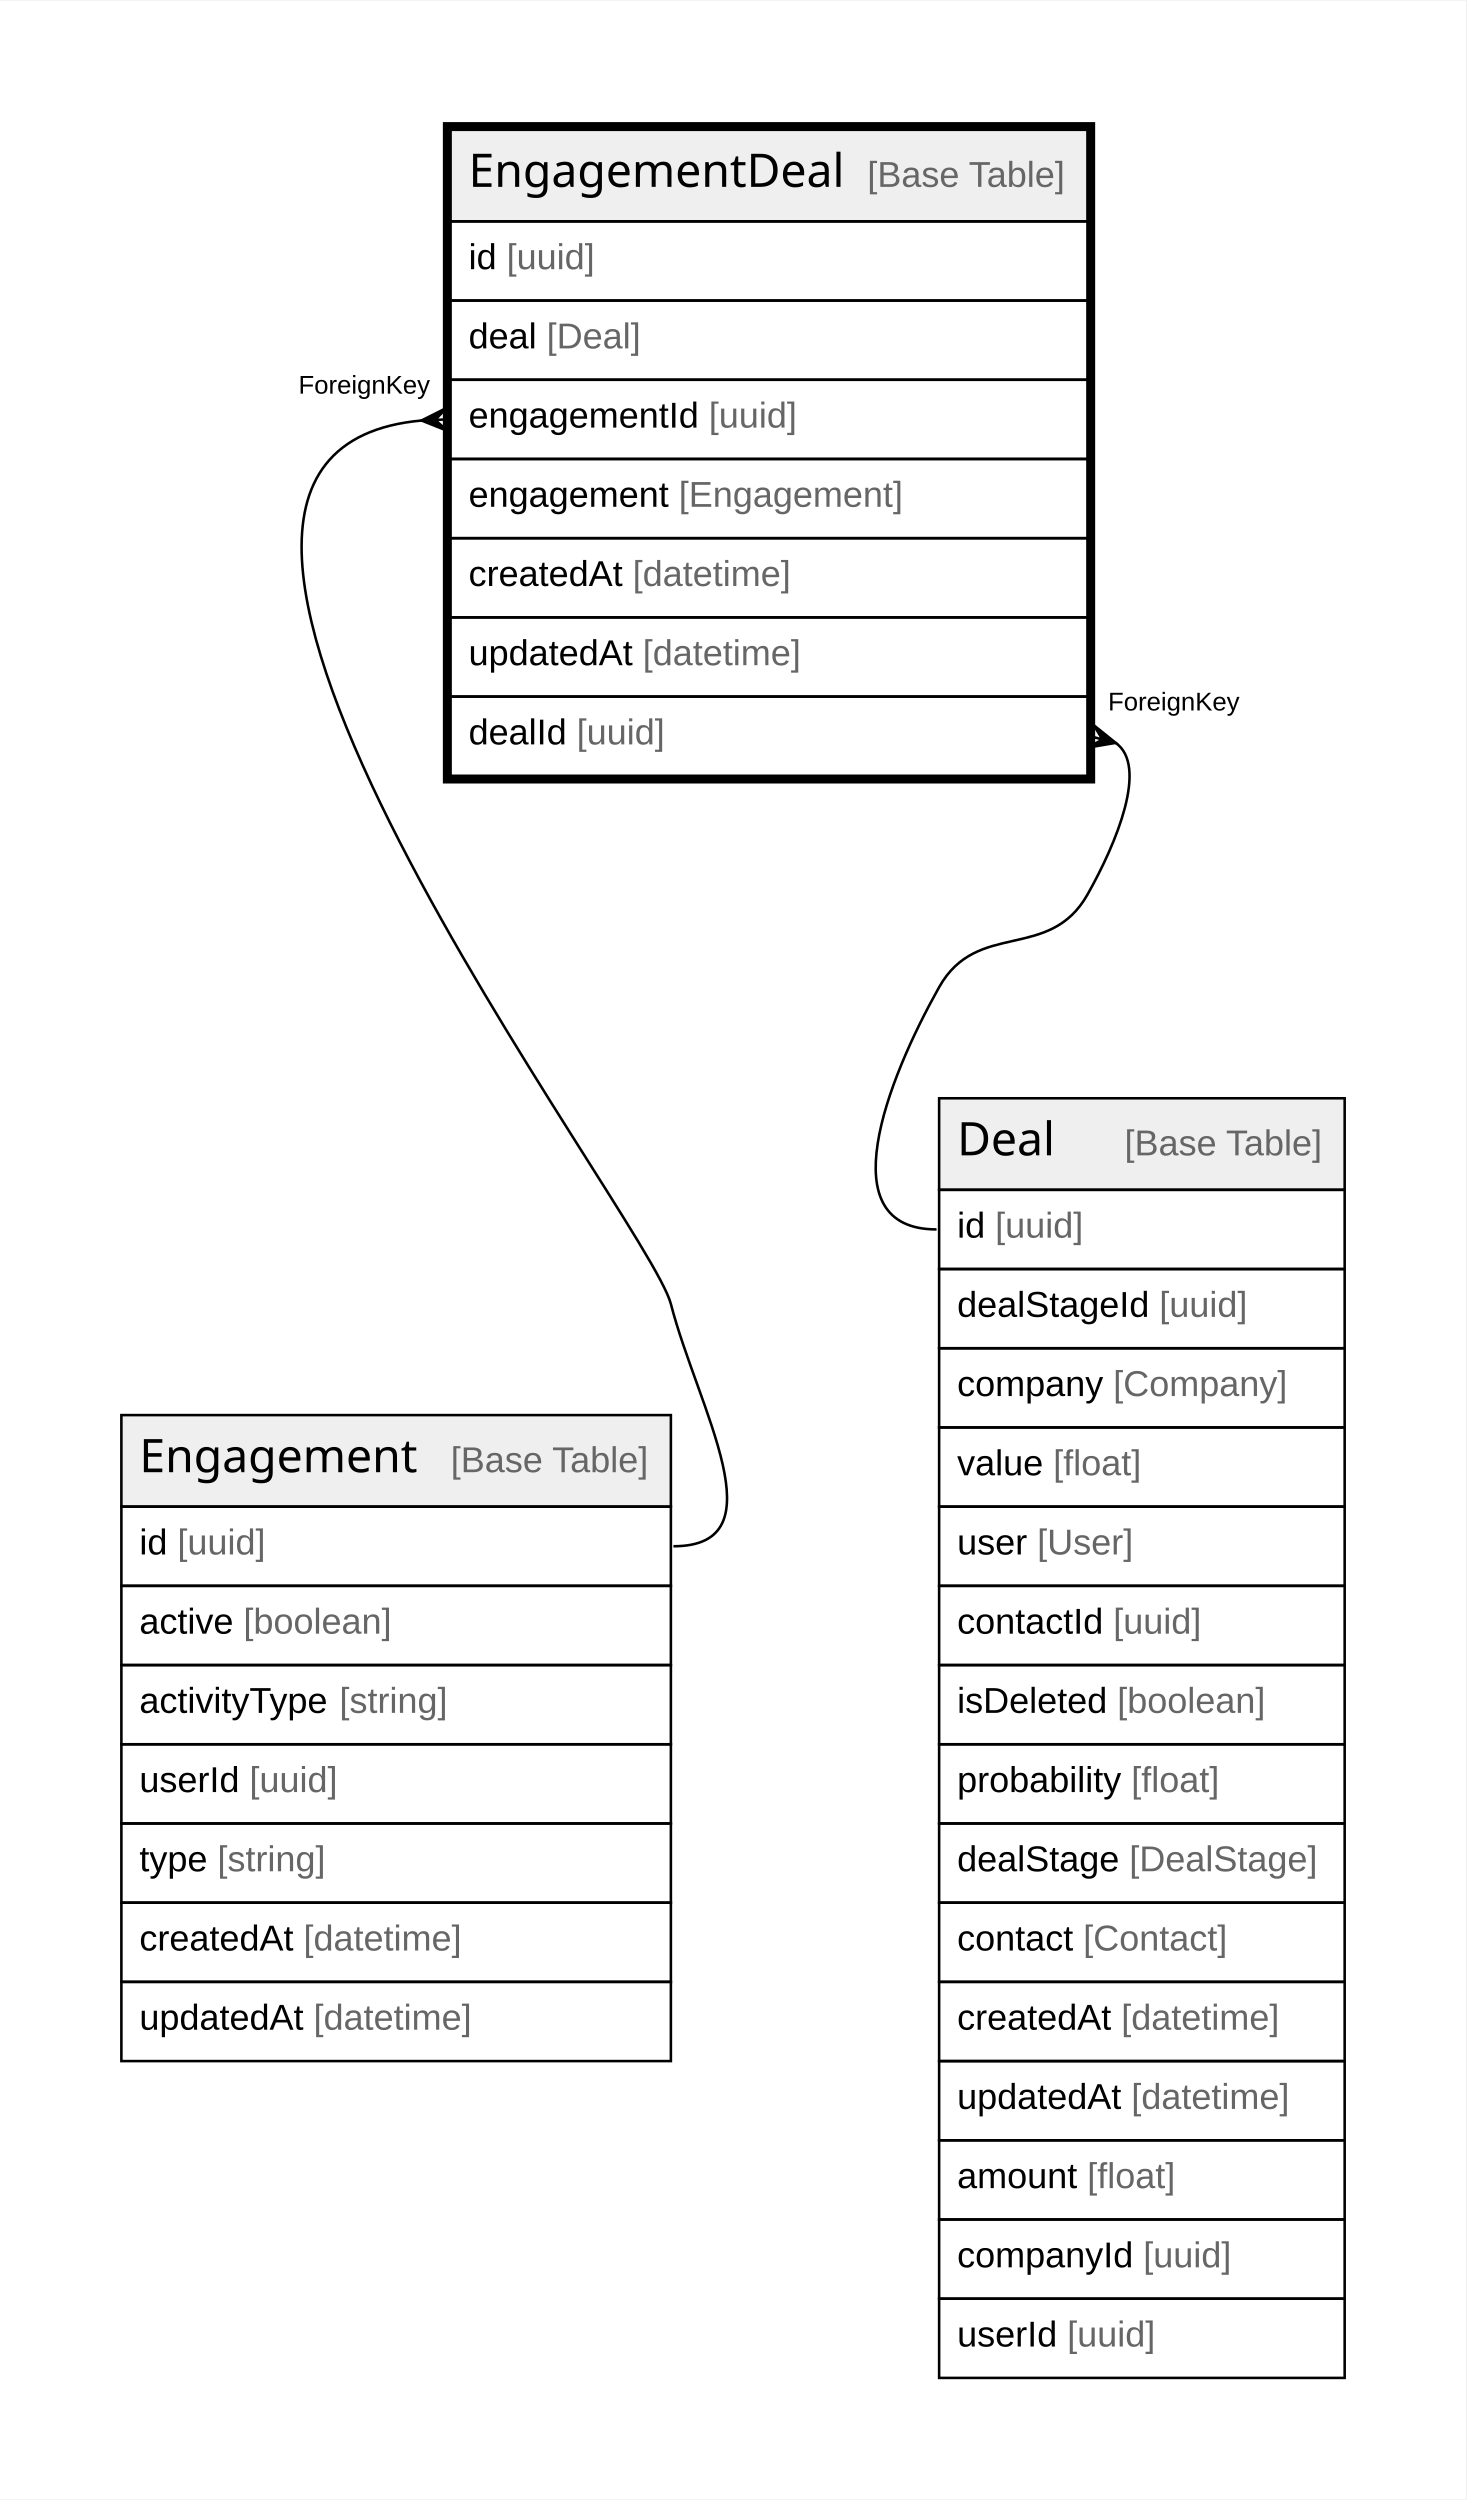
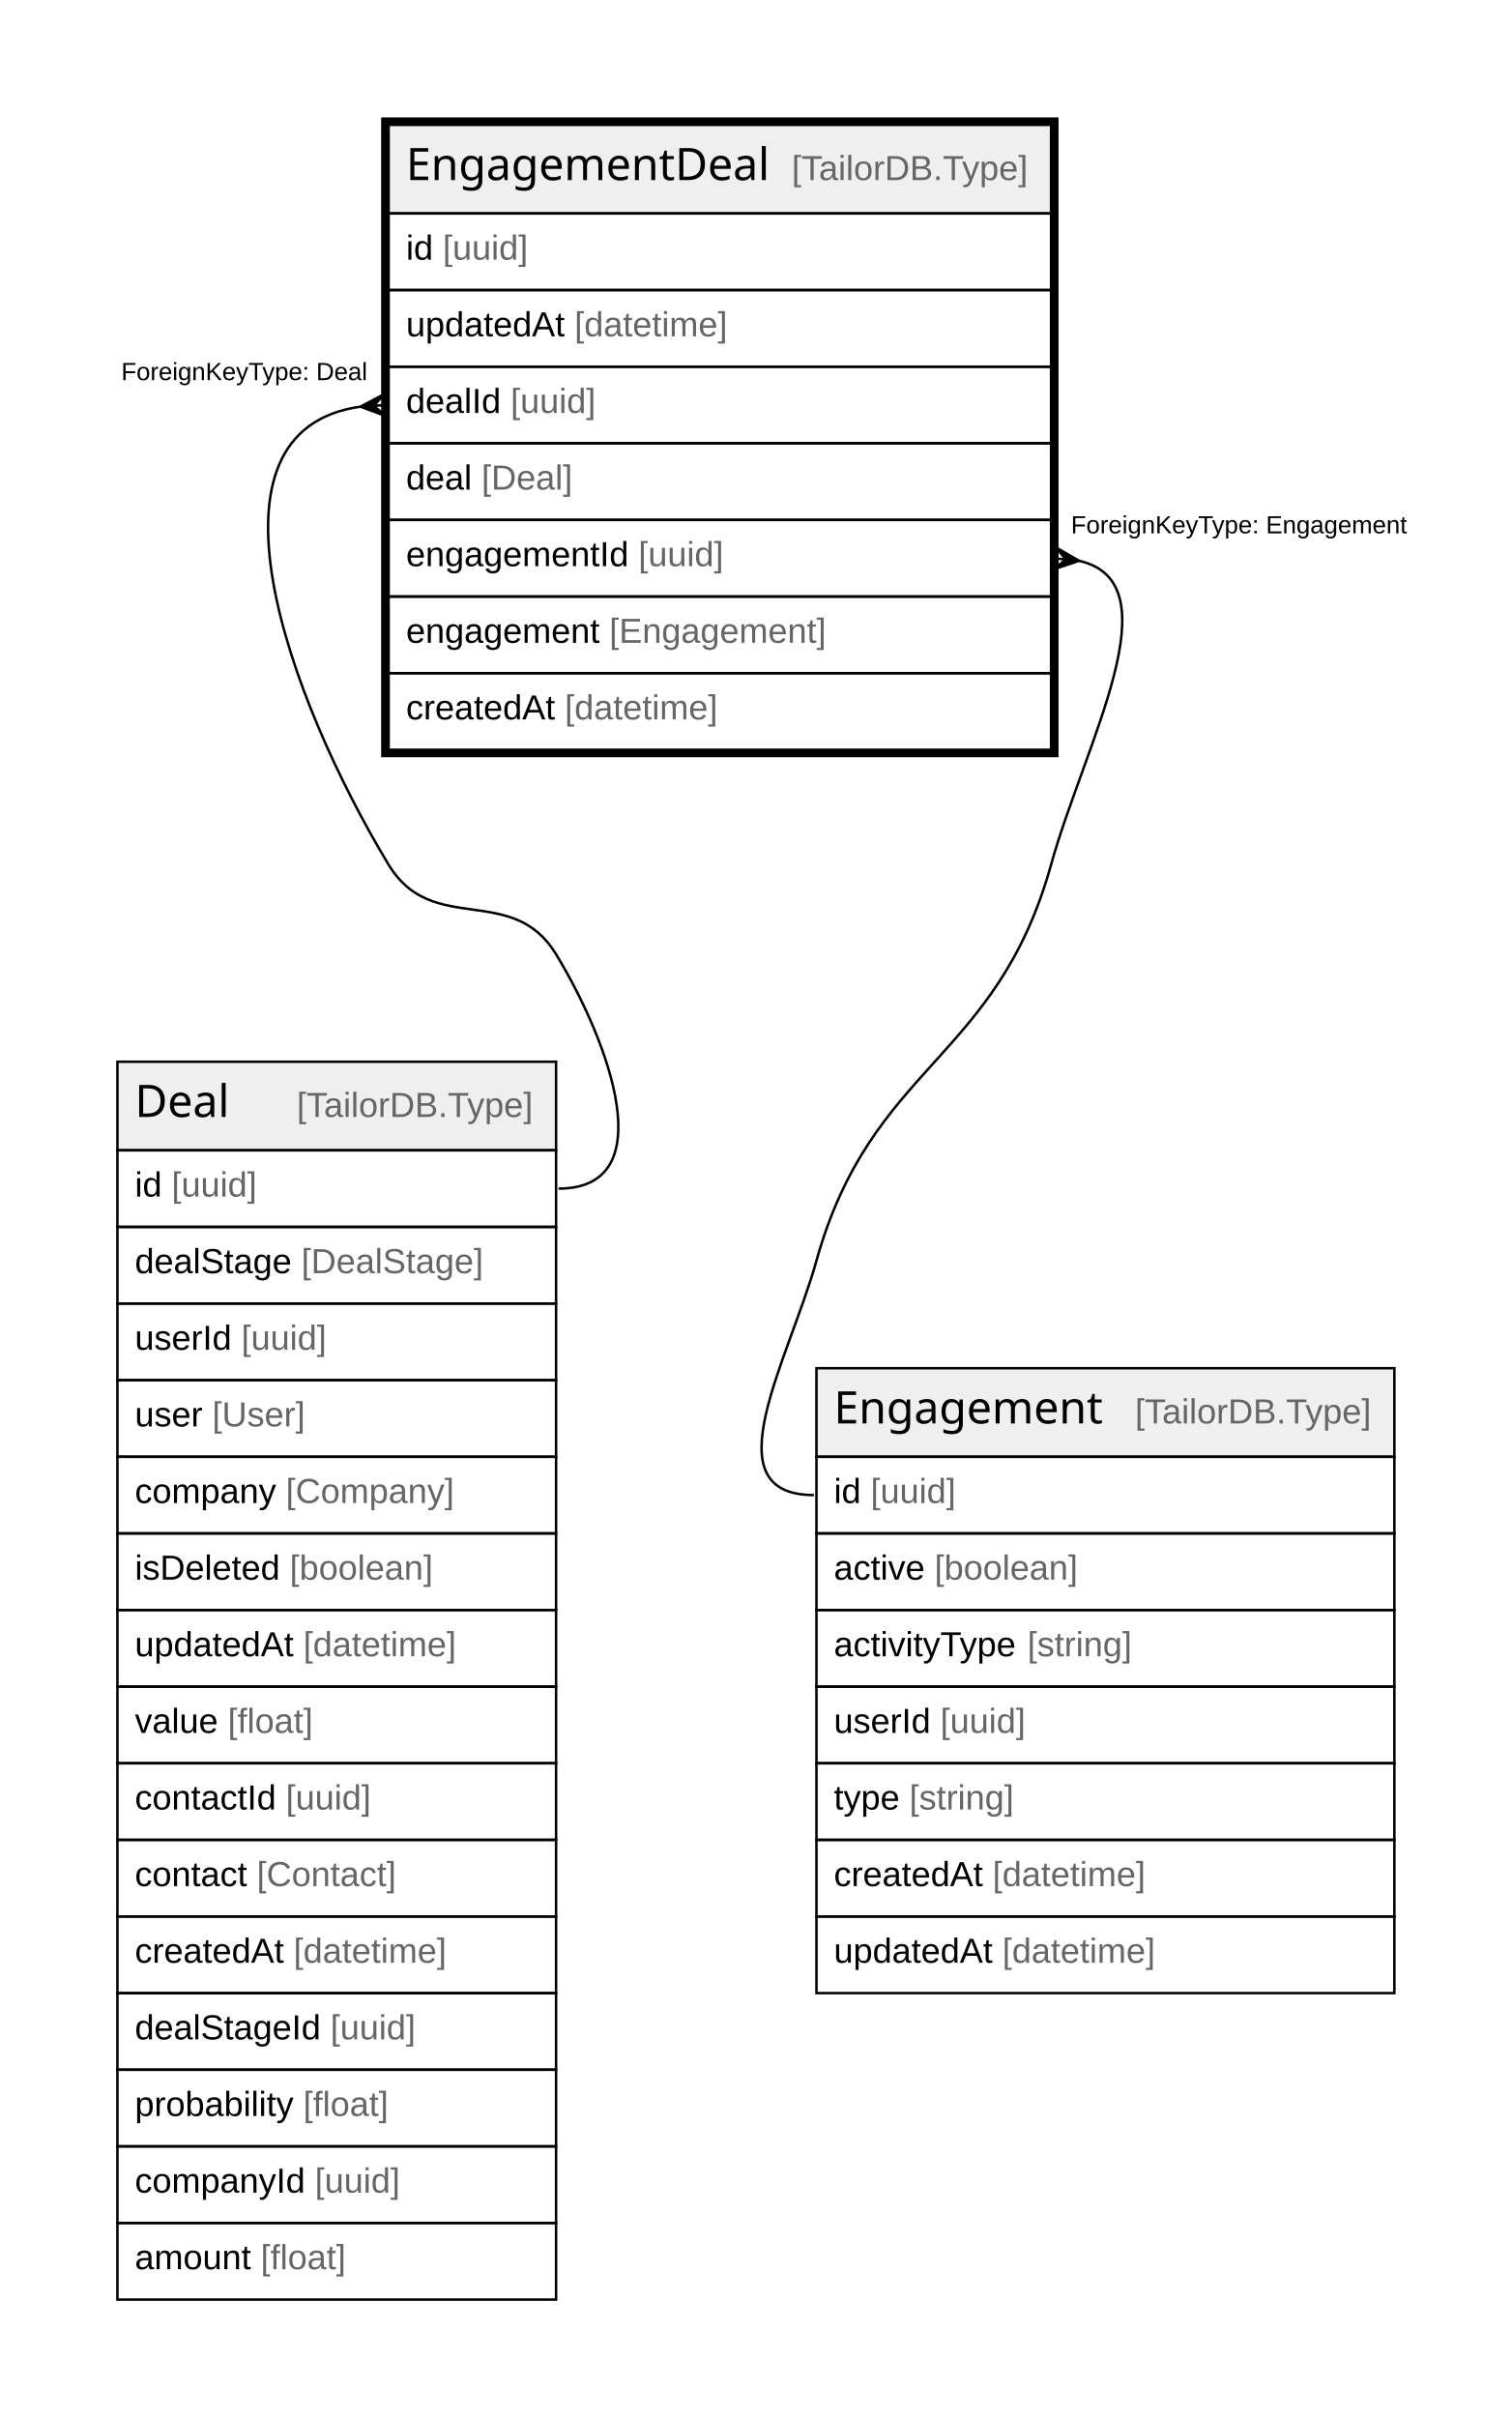
- <svg xmlns="http://www.w3.org/2000/svg" width="570pt" height="972pt" viewBox="0.00 0.00 570.09 971.60">
+ <svg xmlns="http://www.w3.org/2000/svg" width="608pt" height="972pt" viewBox="0.00 0.00 607.74 971.60">
  <g id="graph0" class="graph" transform="scale(1 1) rotate(0) translate(4 967.6)">
-     <polygon fill="white" stroke="none" points="-4,4 -4,-967.6 566.09,-967.6 566.09,4 -4,4" />
+     <polygon fill="white" stroke="none" points="-4,4 -4,-967.6 603.74,-967.6 603.74,4 -4,4" />
    <g id="node1" class="node">
-       <polygon fill="#efefef" stroke="none" points="171.21,-881.8 171.21,-917.4 418.87,-917.4 418.87,-881.8 171.21,-881.8" />
-       <polygon fill="none" stroke="black" points="171.21,-881.8 171.21,-917.4 418.87,-917.4 418.87,-881.8 171.21,-881.8" />
-       <text text-anchor="start" x="178.21" y="-895.2" font-family="Arial Bold" font-size="18.00">EngagementDeal</text>
-       <text text-anchor="start" x="302.15" y="-895.2" font-family="Arial" font-size="14.00">    </text>
-       <text text-anchor="start" x="333.27" y="-895.2" font-family="Arial" font-size="14.00" fill="#666666">[Base Table]</text>
-       <polygon fill="none" stroke="black" points="171.21,-851 171.21,-881.8 418.87,-881.8 418.87,-851 171.21,-851" />
-       <text text-anchor="start" x="178.21" y="-863.2" font-family="Arial" font-size="14.00">id </text>
-       <text text-anchor="start" x="193" y="-863.2" font-family="Arial" font-size="14.00" fill="#666666">[uuid]</text>
-       <polygon fill="none" stroke="black" points="171.21,-820.2 171.21,-851 418.87,-851 418.87,-820.2 171.21,-820.2" />
-       <text text-anchor="start" x="178.21" y="-832.4" font-family="Arial" font-size="14.00">deal </text>
-       <text text-anchor="start" x="208.57" y="-832.4" font-family="Arial" font-size="14.00" fill="#666666">[Deal]</text>
-       <polygon fill="none" stroke="black" points="171.21,-789.4 171.21,-820.2 418.87,-820.2 418.87,-789.4 171.21,-789.4" />
-       <text text-anchor="start" x="178.21" y="-801.6" font-family="Arial" font-size="14.00">engagementId </text>
-       <text text-anchor="start" x="271.62" y="-801.6" font-family="Arial" font-size="14.00" fill="#666666">[uuid]</text>
-       <polygon fill="none" stroke="black" points="171.21,-758.6 171.21,-789.4 418.87,-789.4 418.87,-758.6 171.21,-758.6" />
-       <text text-anchor="start" x="178.21" y="-770.8" font-family="Arial" font-size="14.00">engagement </text>
-       <text text-anchor="start" x="259.94" y="-770.8" font-family="Arial" font-size="14.00" fill="#666666">[Engagement]</text>
-       <polygon fill="none" stroke="black" points="171.21,-727.8 171.21,-758.6 418.87,-758.6 418.87,-727.8 171.21,-727.8" />
-       <text text-anchor="start" x="178.21" y="-740" font-family="Arial" font-size="14.00">createdAt </text>
-       <text text-anchor="start" x="242.02" y="-740" font-family="Arial" font-size="14.00" fill="#666666">[datetime]</text>
-       <polygon fill="none" stroke="black" points="171.21,-697 171.21,-727.8 418.87,-727.8 418.87,-697 171.21,-697" />
-       <text text-anchor="start" x="178.21" y="-709.2" font-family="Arial" font-size="14.00">updatedAt </text>
-       <text text-anchor="start" x="245.93" y="-709.2" font-family="Arial" font-size="14.00" fill="#666666">[datetime]</text>
-       <polygon fill="none" stroke="black" points="171.21,-666.2 171.21,-697 418.87,-697 418.87,-666.2 171.21,-666.2" />
-       <text text-anchor="start" x="178.21" y="-678.4" font-family="Arial" font-size="14.00">dealId </text>
-       <text text-anchor="start" x="220.24" y="-678.4" font-family="Arial" font-size="14.00" fill="#666666">[uuid]</text>
-       <polygon fill="none" stroke="black" stroke-width="3" points="169.71,-664.7 169.71,-918.9 420.37,-918.9 420.37,-664.7 169.71,-664.7" />
+       <polygon fill="#efefef" stroke="none" points="152.22,-881.8 152.22,-917.4 418.53,-917.4 418.53,-881.8 152.22,-881.8" />
+       <polygon fill="none" stroke="black" points="152.22,-881.8 152.22,-917.4 418.53,-917.4 418.53,-881.8 152.22,-881.8" />
+       <text text-anchor="start" x="159.22" y="-895.2" font-family="Arial Bold" font-size="18.00">EngagementDeal</text>
+       <text text-anchor="start" x="283.16" y="-895.2" font-family="Arial" font-size="14.00">    </text>
+       <text text-anchor="start" x="314.28" y="-895.2" font-family="Arial" font-size="14.00" fill="#666666">[TailorDB.Type]</text>
+       <polygon fill="none" stroke="black" points="152.22,-851 152.22,-881.8 418.53,-881.8 418.53,-851 152.22,-851" />
+       <text text-anchor="start" x="159.22" y="-863.2" font-family="Arial" font-size="14.00">id </text>
+       <text text-anchor="start" x="174" y="-863.2" font-family="Arial" font-size="14.00" fill="#666666">[uuid]</text>
+       <polygon fill="none" stroke="black" points="152.22,-820.2 152.22,-851 418.53,-851 418.53,-820.2 152.22,-820.2" />
+       <text text-anchor="start" x="159.22" y="-832.4" font-family="Arial" font-size="14.00">updatedAt </text>
+       <text text-anchor="start" x="226.94" y="-832.4" font-family="Arial" font-size="14.00" fill="#666666">[datetime]</text>
+       <polygon fill="none" stroke="black" points="152.22,-789.4 152.22,-820.2 418.53,-820.2 418.53,-789.4 152.22,-789.4" />
+       <text text-anchor="start" x="159.22" y="-801.6" font-family="Arial" font-size="14.00">dealId </text>
+       <text text-anchor="start" x="201.25" y="-801.6" font-family="Arial" font-size="14.00" fill="#666666">[uuid]</text>
+       <polygon fill="none" stroke="black" points="152.22,-758.6 152.22,-789.4 418.53,-789.4 418.53,-758.6 152.22,-758.6" />
+       <text text-anchor="start" x="159.22" y="-770.8" font-family="Arial" font-size="14.00">deal </text>
+       <text text-anchor="start" x="189.58" y="-770.8" font-family="Arial" font-size="14.00" fill="#666666">[Deal]</text>
+       <polygon fill="none" stroke="black" points="152.22,-727.8 152.22,-758.6 418.53,-758.6 418.53,-727.8 152.22,-727.8" />
+       <text text-anchor="start" x="159.22" y="-740" font-family="Arial" font-size="14.00">engagementId </text>
+       <text text-anchor="start" x="252.62" y="-740" font-family="Arial" font-size="14.00" fill="#666666">[uuid]</text>
+       <polygon fill="none" stroke="black" points="152.22,-697 152.22,-727.8 418.53,-727.8 418.53,-697 152.22,-697" />
+       <text text-anchor="start" x="159.22" y="-709.2" font-family="Arial" font-size="14.00">engagement </text>
+       <text text-anchor="start" x="240.95" y="-709.2" font-family="Arial" font-size="14.00" fill="#666666">[Engagement]</text>
+       <polygon fill="none" stroke="black" points="152.22,-666.2 152.22,-697 418.53,-697 418.53,-666.2 152.22,-666.2" />
+       <text text-anchor="start" x="159.22" y="-678.4" font-family="Arial" font-size="14.00">createdAt </text>
+       <text text-anchor="start" x="223.03" y="-678.4" font-family="Arial" font-size="14.00" fill="#666666">[datetime]</text>
+       <polygon fill="none" stroke="black" stroke-width="3" points="150.72,-664.7 150.72,-918.9 420.03,-918.9 420.03,-664.7 150.72,-664.7" />
    </g>
    <g id="node2" class="node">
-       <polygon fill="#efefef" stroke="none" points="43.2,-382 43.2,-417.6 256.88,-417.6 256.88,-382 43.2,-382" />
-       <polygon fill="none" stroke="black" points="43.2,-382 43.2,-417.6 256.88,-417.6 256.88,-382 43.2,-382" />
-       <text text-anchor="start" x="50.2" y="-395.4" font-family="Arial Bold" font-size="18.00">Engagement</text>
-       <text text-anchor="start" x="140.16" y="-395.4" font-family="Arial" font-size="14.00">    </text>
-       <text text-anchor="start" x="171.28" y="-395.4" font-family="Arial" font-size="14.00" fill="#666666">[Base Table]</text>
-       <polygon fill="none" stroke="black" points="43.2,-351.2 43.2,-382 256.88,-382 256.88,-351.2 43.2,-351.2" />
-       <text text-anchor="start" x="50.2" y="-363.4" font-family="Arial" font-size="14.00">id </text>
-       <text text-anchor="start" x="64.99" y="-363.4" font-family="Arial" font-size="14.00" fill="#666666">[uuid]</text>
-       <polygon fill="none" stroke="black" points="43.2,-320.4 43.2,-351.2 256.88,-351.2 256.88,-320.4 43.2,-320.4" />
-       <text text-anchor="start" x="50.2" y="-332.6" font-family="Arial" font-size="14.00">active </text>
-       <text text-anchor="start" x="90.66" y="-332.6" font-family="Arial" font-size="14.00" fill="#666666">[boolean]</text>
-       <polygon fill="none" stroke="black" points="43.2,-289.6 43.2,-320.4 256.88,-320.4 256.88,-289.6 43.2,-289.6" />
-       <text text-anchor="start" x="50.2" y="-301.8" font-family="Arial" font-size="14.00">activityType </text>
-       <text text-anchor="start" x="128" y="-301.8" font-family="Arial" font-size="14.00" fill="#666666">[string]</text>
-       <polygon fill="none" stroke="black" points="43.2,-258.8 43.2,-289.6 256.88,-289.6 256.88,-258.8 43.2,-258.8" />
-       <text text-anchor="start" x="50.2" y="-271" font-family="Arial" font-size="14.00">userId </text>
-       <text text-anchor="start" x="93" y="-271" font-family="Arial" font-size="14.00" fill="#666666">[uuid]</text>
-       <polygon fill="none" stroke="black" points="43.2,-228 43.2,-258.8 256.88,-258.8 256.88,-228 43.2,-228" />
-       <text text-anchor="start" x="50.2" y="-240.2" font-family="Arial" font-size="14.00">type </text>
-       <text text-anchor="start" x="80.55" y="-240.2" font-family="Arial" font-size="14.00" fill="#666666">[string]</text>
-       <polygon fill="none" stroke="black" points="43.2,-197.2 43.2,-228 256.88,-228 256.88,-197.2 43.2,-197.2" />
-       <text text-anchor="start" x="50.2" y="-209.4" font-family="Arial" font-size="14.00">createdAt </text>
-       <text text-anchor="start" x="114.01" y="-209.4" font-family="Arial" font-size="14.00" fill="#666666">[datetime]</text>
-       <polygon fill="none" stroke="black" points="43.2,-166.4 43.2,-197.2 256.88,-197.2 256.88,-166.4 43.2,-166.4" />
-       <text text-anchor="start" x="50.2" y="-178.6" font-family="Arial" font-size="14.00">updatedAt </text>
-       <text text-anchor="start" x="117.92" y="-178.6" font-family="Arial" font-size="14.00" fill="#666666">[datetime]</text>
+       <polygon fill="#efefef" stroke="none" points="43.2,-505.2 43.2,-540.8 219.54,-540.8 219.54,-505.2 43.2,-505.2" />
+       <polygon fill="none" stroke="black" points="43.2,-505.2 43.2,-540.8 219.54,-540.8 219.54,-505.2 43.2,-505.2" />
+       <text text-anchor="start" x="50.2" y="-518.6" font-family="Arial Bold" font-size="18.00">Deal</text>
+       <text text-anchor="start" x="84.18" y="-518.6" font-family="Arial" font-size="14.00">    </text>
+       <text text-anchor="start" x="115.3" y="-518.6" font-family="Arial" font-size="14.00" fill="#666666">[TailorDB.Type]</text>
+       <polygon fill="none" stroke="black" points="43.2,-474.4 43.2,-505.2 219.54,-505.2 219.54,-474.4 43.2,-474.4" />
+       <text text-anchor="start" x="50.2" y="-486.6" font-family="Arial" font-size="14.00">id </text>
+       <text text-anchor="start" x="64.99" y="-486.6" font-family="Arial" font-size="14.00" fill="#666666">[uuid]</text>
+       <polygon fill="none" stroke="black" points="43.2,-443.6 43.2,-474.4 219.54,-474.4 219.54,-443.6 43.2,-443.6" />
+       <text text-anchor="start" x="50.2" y="-455.8" font-family="Arial" font-size="14.00">dealStage </text>
+       <text text-anchor="start" x="117.14" y="-455.8" font-family="Arial" font-size="14.00" fill="#666666">[DealStage]</text>
+       <polygon fill="none" stroke="black" points="43.2,-412.8 43.2,-443.6 219.54,-443.6 219.54,-412.8 43.2,-412.8" />
+       <text text-anchor="start" x="50.2" y="-425" font-family="Arial" font-size="14.00">userId </text>
+       <text text-anchor="start" x="93" y="-425" font-family="Arial" font-size="14.00" fill="#666666">[uuid]</text>
+       <polygon fill="none" stroke="black" points="43.2,-382 43.2,-412.8 219.54,-412.8 219.54,-382 43.2,-382" />
+       <text text-anchor="start" x="50.2" y="-394.2" font-family="Arial" font-size="14.00">user </text>
+       <text text-anchor="start" x="81.32" y="-394.2" font-family="Arial" font-size="14.00" fill="#666666">[User]</text>
+       <polygon fill="none" stroke="black" points="43.2,-351.2 43.2,-382 219.54,-382 219.54,-351.2 43.2,-351.2" />
+       <text text-anchor="start" x="50.2" y="-363.4" font-family="Arial" font-size="14.00">company </text>
+       <text text-anchor="start" x="110.9" y="-363.4" font-family="Arial" font-size="14.00" fill="#666666">[Company]</text>
+       <polygon fill="none" stroke="black" points="43.2,-320.4 43.2,-351.2 219.54,-351.2 219.54,-320.4 43.2,-320.4" />
+       <text text-anchor="start" x="50.2" y="-332.6" font-family="Arial" font-size="14.00">isDeleted </text>
+       <text text-anchor="start" x="112.45" y="-332.6" font-family="Arial" font-size="14.00" fill="#666666">[boolean]</text>
+       <polygon fill="none" stroke="black" points="43.2,-289.6 43.2,-320.4 219.54,-320.4 219.54,-289.6 43.2,-289.6" />
+       <text text-anchor="start" x="50.2" y="-301.8" font-family="Arial" font-size="14.00">updatedAt </text>
+       <text text-anchor="start" x="117.92" y="-301.8" font-family="Arial" font-size="14.00" fill="#666666">[datetime]</text>
+       <polygon fill="none" stroke="black" points="43.2,-258.8 43.2,-289.6 219.54,-289.6 219.54,-258.8 43.2,-258.8" />
+       <text text-anchor="start" x="50.2" y="-271" font-family="Arial" font-size="14.00">value </text>
+       <text text-anchor="start" x="87.56" y="-271" font-family="Arial" font-size="14.00" fill="#666666">[float]</text>
+       <polygon fill="none" stroke="black" points="43.2,-228 43.2,-258.8 219.54,-258.8 219.54,-228 43.2,-228" />
+       <text text-anchor="start" x="50.2" y="-240.2" font-family="Arial" font-size="14.00">contactId </text>
+       <text text-anchor="start" x="110.9" y="-240.2" font-family="Arial" font-size="14.00" fill="#666666">[uuid]</text>
+       <polygon fill="none" stroke="black" points="43.2,-197.2 43.2,-228 219.54,-228 219.54,-197.2 43.2,-197.2" />
+       <text text-anchor="start" x="50.2" y="-209.4" font-family="Arial" font-size="14.00">contact </text>
+       <text text-anchor="start" x="99.23" y="-209.4" font-family="Arial" font-size="14.00" fill="#666666">[Contact]</text>
+       <polygon fill="none" stroke="black" points="43.2,-166.4 43.2,-197.2 219.54,-197.2 219.54,-166.4 43.2,-166.4" />
+       <text text-anchor="start" x="50.2" y="-178.6" font-family="Arial" font-size="14.00">createdAt </text>
+       <text text-anchor="start" x="114.01" y="-178.6" font-family="Arial" font-size="14.00" fill="#666666">[datetime]</text>
+       <polygon fill="none" stroke="black" points="43.2,-135.6 43.2,-166.4 219.54,-166.4 219.54,-135.6 43.2,-135.6" />
+       <text text-anchor="start" x="50.2" y="-147.8" font-family="Arial" font-size="14.00">dealStageId </text>
+       <text text-anchor="start" x="128.82" y="-147.8" font-family="Arial" font-size="14.00" fill="#666666">[uuid]</text>
+       <polygon fill="none" stroke="black" points="43.2,-104.8 43.2,-135.6 219.54,-135.6 219.54,-104.8 43.2,-104.8" />
+       <text text-anchor="start" x="50.2" y="-117" font-family="Arial" font-size="14.00">probability </text>
+       <text text-anchor="start" x="117.9" y="-117" font-family="Arial" font-size="14.00" fill="#666666">[float]</text>
+       <polygon fill="none" stroke="black" points="43.2,-74 43.2,-104.8 219.54,-104.8 219.54,-74 43.2,-74" />
+       <text text-anchor="start" x="50.2" y="-86.2" font-family="Arial" font-size="14.00">companyId </text>
+       <text text-anchor="start" x="122.57" y="-86.2" font-family="Arial" font-size="14.00" fill="#666666">[uuid]</text>
+       <polygon fill="none" stroke="black" points="43.2,-43.2 43.2,-74 219.54,-74 219.54,-43.2 43.2,-43.2" />
+       <text text-anchor="start" x="50.2" y="-55.4" font-family="Arial" font-size="14.00">amount </text>
+       <text text-anchor="start" x="100.79" y="-55.4" font-family="Arial" font-size="14.00" fill="#666666">[float]</text>
    </g>
    <g id="edge1" class="edge">
-       <path fill="none" stroke="black" d="M160.19,-804.38C16.47,-791.65 248.04,-495.1 256.88,-460.8 267.33,-420.25 299.75,-366.6 257.88,-366.6" />
-       <polygon fill="black" stroke="black" points="159.89,-804.36 169.69,-809.28 165.22,-804.59 169.54,-804.77 169.54,-804.77 169.54,-804.77 165.22,-804.59 170.07,-800.29 159.89,-804.36" />
-       <text text-anchor="start" x="112.07" y="-814.8" font-family="Arial" font-size="10.00">ForeignKey</text>
+       <path fill="none" stroke="black" d="M140.88,-804.12C72.75,-794.61 111.71,-687.18 152.22,-620 169.74,-590.94 201.95,-613.01 219.54,-584 241.26,-548.2 262.41,-489.8 220.54,-489.8" />
+       <polygon fill="black" stroke="black" points="140.91,-804.12 150.59,-809.27 146.23,-804.47 150.55,-804.76 150.55,-804.76 150.55,-804.76 146.23,-804.47 151.18,-800.29 140.91,-804.12" />
+       <text text-anchor="start" x="44.73" y="-814.8" font-family="Arial" font-size="10.00">ForeignKeyType: Deal</text>
    </g>
    <g id="node3" class="node">
-       <polygon fill="#efefef" stroke="none" points="361.19,-505.2 361.19,-540.8 518.89,-540.8 518.89,-505.2 361.19,-505.2" />
-       <polygon fill="none" stroke="black" points="361.19,-505.2 361.19,-540.8 518.89,-540.8 518.89,-505.2 361.19,-505.2" />
-       <text text-anchor="start" x="368.19" y="-518.6" font-family="Arial Bold" font-size="18.00">Deal</text>
-       <text text-anchor="start" x="402.17" y="-518.6" font-family="Arial" font-size="14.00">    </text>
-       <text text-anchor="start" x="433.29" y="-518.6" font-family="Arial" font-size="14.00" fill="#666666">[Base Table]</text>
-       <polygon fill="none" stroke="black" points="361.19,-474.4 361.19,-505.2 518.89,-505.2 518.89,-474.4 361.19,-474.4" />
-       <text text-anchor="start" x="368.19" y="-486.6" font-family="Arial" font-size="14.00">id </text>
-       <text text-anchor="start" x="382.98" y="-486.6" font-family="Arial" font-size="14.00" fill="#666666">[uuid]</text>
-       <polygon fill="none" stroke="black" points="361.19,-443.6 361.19,-474.4 518.89,-474.4 518.89,-443.6 361.19,-443.6" />
-       <text text-anchor="start" x="368.19" y="-455.8" font-family="Arial" font-size="14.00">dealStageId </text>
-       <text text-anchor="start" x="446.81" y="-455.8" font-family="Arial" font-size="14.00" fill="#666666">[uuid]</text>
-       <polygon fill="none" stroke="black" points="361.19,-412.8 361.19,-443.6 518.89,-443.6 518.89,-412.8 361.19,-412.8" />
-       <text text-anchor="start" x="368.19" y="-425" font-family="Arial" font-size="14.00">company </text>
-       <text text-anchor="start" x="428.89" y="-425" font-family="Arial" font-size="14.00" fill="#666666">[Company]</text>
-       <polygon fill="none" stroke="black" points="361.19,-382 361.19,-412.8 518.89,-412.8 518.89,-382 361.19,-382" />
-       <text text-anchor="start" x="368.19" y="-394.2" font-family="Arial" font-size="14.00">value </text>
-       <text text-anchor="start" x="405.55" y="-394.2" font-family="Arial" font-size="14.00" fill="#666666">[float]</text>
-       <polygon fill="none" stroke="black" points="361.19,-351.2 361.19,-382 518.89,-382 518.89,-351.2 361.19,-351.2" />
-       <text text-anchor="start" x="368.19" y="-363.4" font-family="Arial" font-size="14.00">user </text>
-       <text text-anchor="start" x="399.32" y="-363.4" font-family="Arial" font-size="14.00" fill="#666666">[User]</text>
-       <polygon fill="none" stroke="black" points="361.19,-320.4 361.19,-351.2 518.89,-351.2 518.89,-320.4 361.19,-320.4" />
-       <text text-anchor="start" x="368.19" y="-332.6" font-family="Arial" font-size="14.00">contactId </text>
-       <text text-anchor="start" x="428.9" y="-332.6" font-family="Arial" font-size="14.00" fill="#666666">[uuid]</text>
-       <polygon fill="none" stroke="black" points="361.19,-289.6 361.19,-320.4 518.89,-320.4 518.89,-289.6 361.19,-289.6" />
-       <text text-anchor="start" x="368.19" y="-301.8" font-family="Arial" font-size="14.00">isDeleted </text>
-       <text text-anchor="start" x="430.45" y="-301.8" font-family="Arial" font-size="14.00" fill="#666666">[boolean]</text>
-       <polygon fill="none" stroke="black" points="361.19,-258.8 361.19,-289.6 518.89,-289.6 518.89,-258.8 361.19,-258.8" />
-       <text text-anchor="start" x="368.19" y="-271" font-family="Arial" font-size="14.00">probability </text>
-       <text text-anchor="start" x="435.9" y="-271" font-family="Arial" font-size="14.00" fill="#666666">[float]</text>
-       <polygon fill="none" stroke="black" points="361.19,-228 361.19,-258.8 518.89,-258.8 518.89,-228 361.19,-228" />
-       <text text-anchor="start" x="368.19" y="-240.2" font-family="Arial" font-size="14.00">dealStage </text>
-       <text text-anchor="start" x="435.14" y="-240.2" font-family="Arial" font-size="14.00" fill="#666666">[DealStage]</text>
-       <polygon fill="none" stroke="black" points="361.19,-197.2 361.19,-228 518.89,-228 518.89,-197.2 361.19,-197.2" />
-       <text text-anchor="start" x="368.19" y="-209.4" font-family="Arial" font-size="14.00">contact </text>
-       <text text-anchor="start" x="417.22" y="-209.4" font-family="Arial" font-size="14.00" fill="#666666">[Contact]</text>
-       <polygon fill="none" stroke="black" points="361.19,-166.4 361.19,-197.2 518.89,-197.2 518.89,-166.4 361.19,-166.4" />
-       <text text-anchor="start" x="368.19" y="-178.6" font-family="Arial" font-size="14.00">createdAt </text>
-       <text text-anchor="start" x="432.01" y="-178.6" font-family="Arial" font-size="14.00" fill="#666666">[datetime]</text>
-       <polygon fill="none" stroke="black" points="361.19,-135.6 361.19,-166.4 518.89,-166.4 518.89,-135.6 361.19,-135.6" />
-       <text text-anchor="start" x="368.19" y="-147.8" font-family="Arial" font-size="14.00">updatedAt </text>
-       <text text-anchor="start" x="435.92" y="-147.8" font-family="Arial" font-size="14.00" fill="#666666">[datetime]</text>
-       <polygon fill="none" stroke="black" points="361.19,-104.8 361.19,-135.6 518.89,-135.6 518.89,-104.8 361.19,-104.8" />
-       <text text-anchor="start" x="368.19" y="-117" font-family="Arial" font-size="14.00">amount </text>
-       <text text-anchor="start" x="418.78" y="-117" font-family="Arial" font-size="14.00" fill="#666666">[float]</text>
-       <polygon fill="none" stroke="black" points="361.19,-74 361.19,-104.8 518.89,-104.8 518.89,-74 361.19,-74" />
-       <text text-anchor="start" x="368.19" y="-86.2" font-family="Arial" font-size="14.00">companyId </text>
-       <text text-anchor="start" x="440.57" y="-86.2" font-family="Arial" font-size="14.00" fill="#666666">[uuid]</text>
-       <polygon fill="none" stroke="black" points="361.19,-43.2 361.19,-74 518.89,-74 518.89,-43.2 361.19,-43.2" />
-       <text text-anchor="start" x="368.19" y="-55.4" font-family="Arial" font-size="14.00">userId </text>
-       <text text-anchor="start" x="410.99" y="-55.4" font-family="Arial" font-size="14.00" fill="#666666">[uuid]</text>
+       <polygon fill="#efefef" stroke="none" points="324.21,-382 324.21,-417.6 556.54,-417.6 556.54,-382 324.21,-382" />
+       <polygon fill="none" stroke="black" points="324.21,-382 324.21,-417.6 556.54,-417.6 556.54,-382 324.21,-382" />
+       <text text-anchor="start" x="331.21" y="-395.4" font-family="Arial Bold" font-size="18.00">Engagement</text>
+       <text text-anchor="start" x="421.17" y="-395.4" font-family="Arial" font-size="14.00">    </text>
+       <text text-anchor="start" x="452.29" y="-395.4" font-family="Arial" font-size="14.00" fill="#666666">[TailorDB.Type]</text>
+       <polygon fill="none" stroke="black" points="324.21,-351.2 324.21,-382 556.54,-382 556.54,-351.2 324.21,-351.2" />
+       <text text-anchor="start" x="331.21" y="-363.4" font-family="Arial" font-size="14.00">id </text>
+       <text text-anchor="start" x="345.99" y="-363.4" font-family="Arial" font-size="14.00" fill="#666666">[uuid]</text>
+       <polygon fill="none" stroke="black" points="324.21,-320.4 324.21,-351.2 556.54,-351.2 556.54,-320.4 324.21,-320.4" />
+       <text text-anchor="start" x="331.21" y="-332.6" font-family="Arial" font-size="14.00">active </text>
+       <text text-anchor="start" x="371.67" y="-332.6" font-family="Arial" font-size="14.00" fill="#666666">[boolean]</text>
+       <polygon fill="none" stroke="black" points="324.21,-289.6 324.21,-320.4 556.54,-320.4 556.54,-289.6 324.21,-289.6" />
+       <text text-anchor="start" x="331.21" y="-301.8" font-family="Arial" font-size="14.00">activityType </text>
+       <text text-anchor="start" x="409.01" y="-301.8" font-family="Arial" font-size="14.00" fill="#666666">[string]</text>
+       <polygon fill="none" stroke="black" points="324.21,-258.8 324.21,-289.6 556.54,-289.6 556.54,-258.8 324.21,-258.8" />
+       <text text-anchor="start" x="331.21" y="-271" font-family="Arial" font-size="14.00">userId </text>
+       <text text-anchor="start" x="374.01" y="-271" font-family="Arial" font-size="14.00" fill="#666666">[uuid]</text>
+       <polygon fill="none" stroke="black" points="324.21,-228 324.21,-258.8 556.54,-258.8 556.54,-228 324.21,-228" />
+       <text text-anchor="start" x="331.21" y="-240.2" font-family="Arial" font-size="14.00">type </text>
+       <text text-anchor="start" x="361.56" y="-240.2" font-family="Arial" font-size="14.00" fill="#666666">[string]</text>
+       <polygon fill="none" stroke="black" points="324.21,-197.2 324.21,-228 556.54,-228 556.54,-197.2 324.21,-197.2" />
+       <text text-anchor="start" x="331.21" y="-209.4" font-family="Arial" font-size="14.00">createdAt </text>
+       <text text-anchor="start" x="395.02" y="-209.4" font-family="Arial" font-size="14.00" fill="#666666">[datetime]</text>
+       <polygon fill="none" stroke="black" points="324.21,-166.4 324.21,-197.2 556.54,-197.2 556.54,-166.4 324.21,-166.4" />
+       <text text-anchor="start" x="331.21" y="-178.6" font-family="Arial" font-size="14.00">updatedAt </text>
+       <text text-anchor="start" x="398.93" y="-178.6" font-family="Arial" font-size="14.00" fill="#666666">[datetime]</text>
    </g>
    <g id="edge2" class="edge">
-       <path fill="none" stroke="black" d="M429.78,-679.03C442.63,-670.14 430.24,-640.11 418.87,-620 404,-593.69 375.99,-610.35 361.19,-584 340.69,-547.49 318.32,-489.8 360.19,-489.8" />
-       <polygon fill="black" stroke="black" points="429.87,-679.01 419.06,-677.16 424.71,-680.34 420.52,-681.43 420.52,-681.43 420.52,-681.43 424.71,-680.34 421.32,-685.87 429.87,-679.01" />
-       <text text-anchor="start" x="426.87" y="-691.6" font-family="Arial" font-size="10.00">ForeignKey</text>
+       <path fill="none" stroke="black" d="M429.7,-742.19C468.64,-733.38 432.18,-669.04 418.53,-620 396.47,-540.77 346.36,-540 324.21,-460.8 312.93,-420.48 281.34,-366.6 323.21,-366.6" />
+       <polygon fill="black" stroke="black" points="429.81,-742.17 419.41,-738.69 424.5,-742.7 420.19,-743.13 420.19,-743.13 420.19,-743.13 424.5,-742.7 420.31,-747.64 429.81,-742.17" />
+       <text text-anchor="start" x="426.53" y="-753.2" font-family="Arial" font-size="10.00">ForeignKeyType: Engagement</text>
    </g>
  </g>
</svg>
